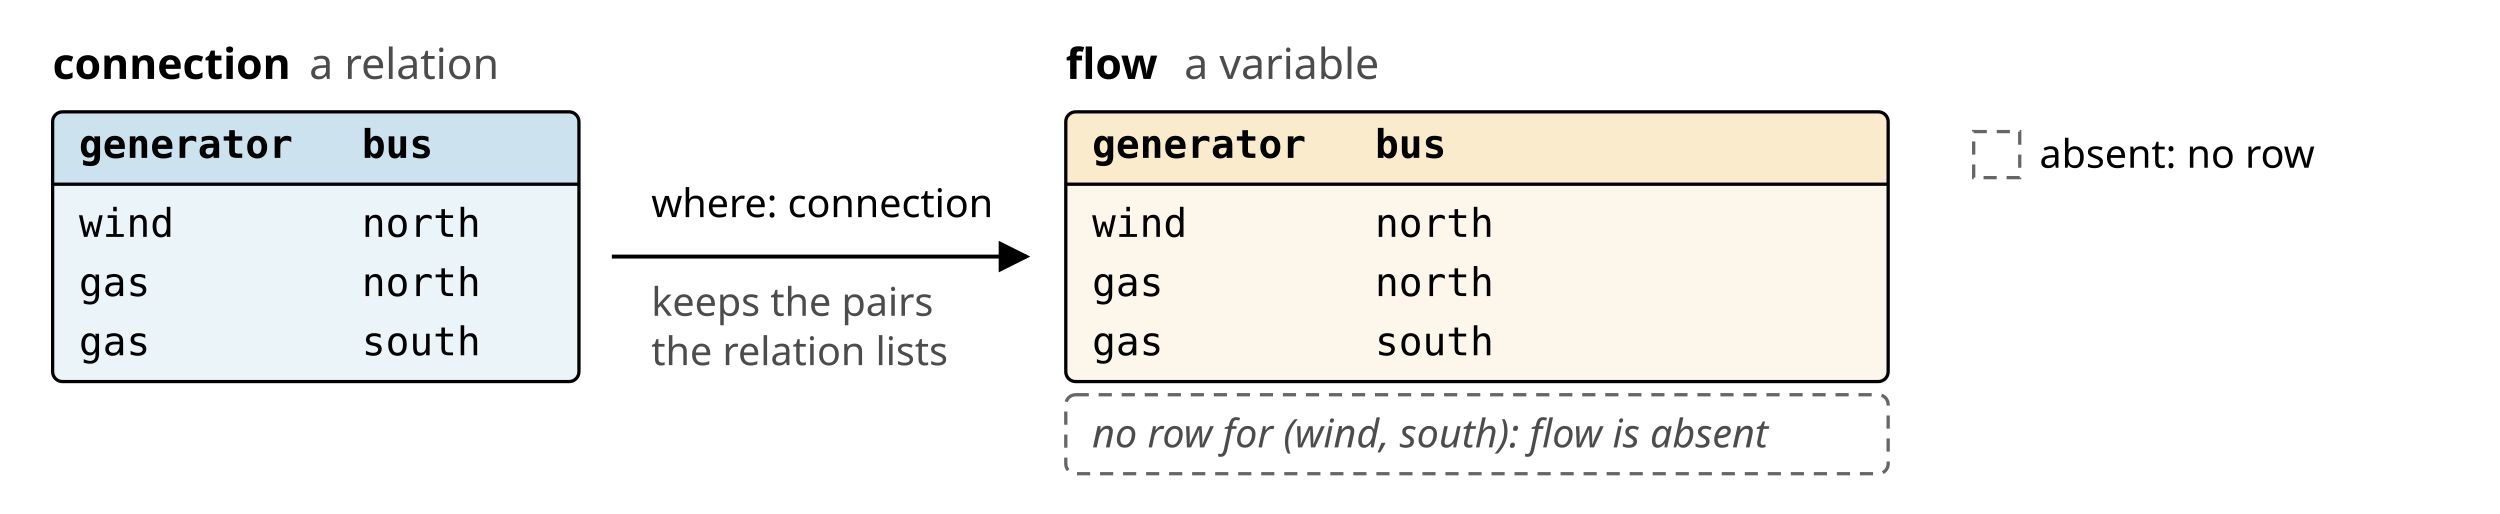
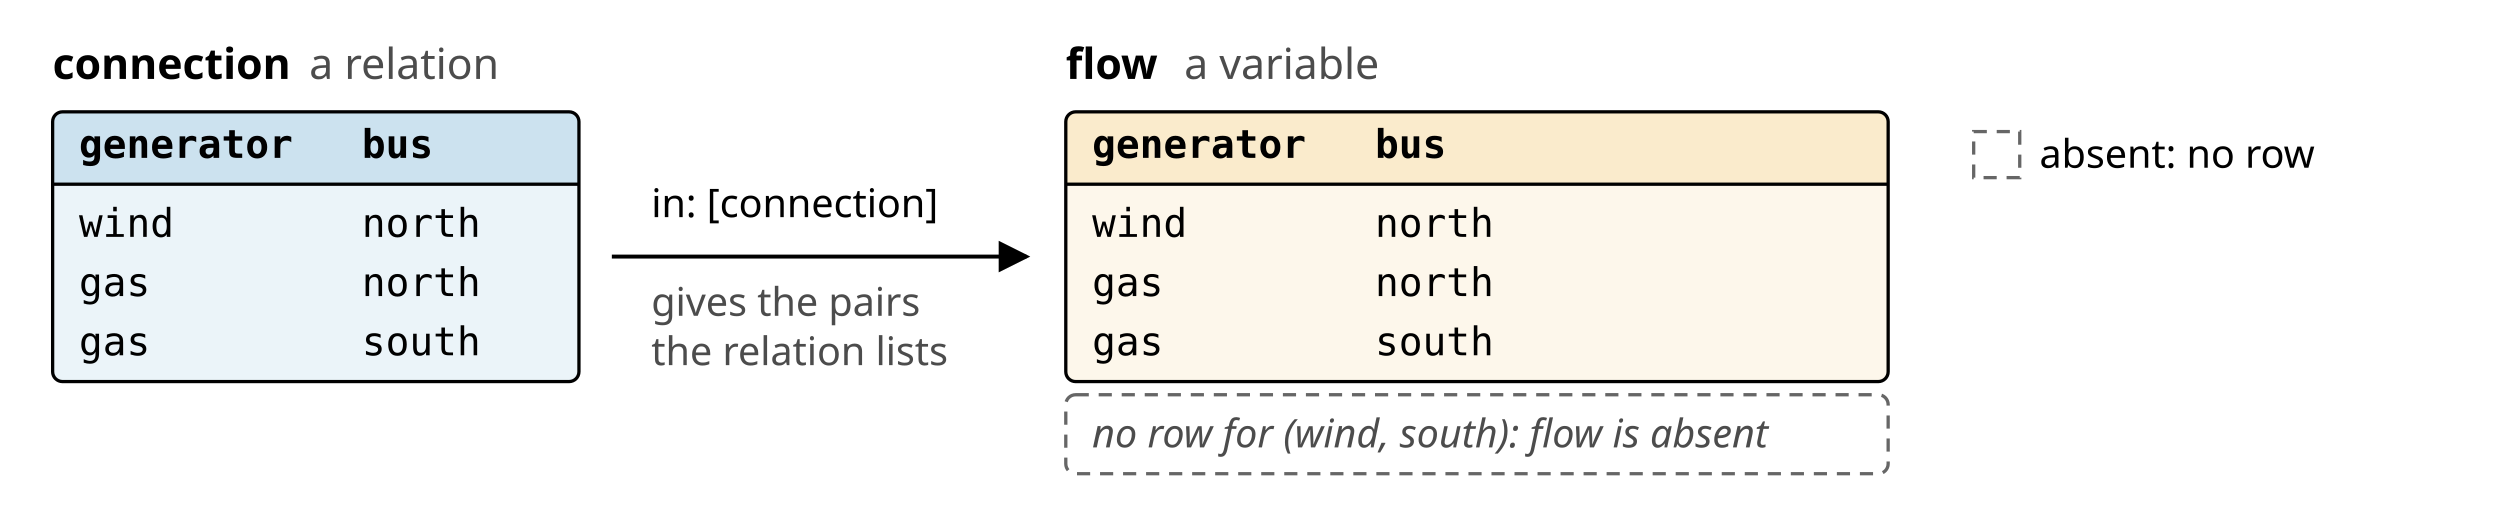
<svg xmlns="http://www.w3.org/2000/svg" viewBox="0 0 760 156" width="760" height="156" style="max-width: 100%; height: auto" role="img" aria-labelledby="rwb-t rwb-d" font-family="ui-sans-serif, system-ui, sans-serif" font-size="13">
  <defs>
    <marker id="rwb-arrow" viewBox="0 0 8 8" refX="7" refY="4" markerWidth="8" markerHeight="8" orient="auto">
      <path d="M0,0 L8,4 L0,8 z" fill="currentColor" />
    </marker>
  </defs>
  <g transform="translate(0,-98)">
    <g stroke="none">
      <path d="M16,154 H176 V211 A3,3 0 0 1 173,214 H19 A3,3 0 0 1 16,211 Z" fill="#0072B2" fill-opacity="0.08" />
      <path d="M16,154 V135 A3,3 0 0 1 19,132 H173 A3,3 0 0 1 176,135 V154 Z" fill="#0072B2" fill-opacity="0.2" />
      <path d="M324,154 H574 V211 A3,3 0 0 1 571,214 H327 A3,3 0 0 1 324,211 Z" fill="#E69F00" fill-opacity="0.08" />
      <path d="M324,154 V135 A3,3 0 0 1 327,132 H571 A3,3 0 0 1 574,135 V154 Z" fill="#E69F00" fill-opacity="0.2" />
    </g>
    <g fill="currentColor">
      <text x="16" y="122" font-weight="bold">connection</text>
      <text x="94" y="122" fill-opacity="0.7">a relation</text>
      <g font-family="ui-monospace, SFMono-Regular, Menlo, monospace" font-size="12">
        <text x="24" y="146" font-weight="bold">generator</text>
        <text x="110" y="146" font-weight="bold">bus</text>
        <text x="24" y="170">wind</text>
        <text x="110" y="170">north</text>
        <text x="24" y="188">gas</text>
        <text x="110" y="188">north</text>
        <text x="24" y="206">gas</text>
        <text x="110" y="206">south</text>
      </g>
    </g>
    <g fill="none" stroke="currentColor" stroke-width="1">
      <rect x="16" y="132" width="160" height="82" rx="3" />
      <line x1="16" y1="154" x2="176" y2="154" />
    </g>
    <g stroke="currentColor" fill="none" stroke-width="1.2" marker-end="url(#rwb-arrow)">
      <path d="M186,176 L312,176" />
    </g>
    <g fill="currentColor" font-size="12">
-       <text x="198" y="164">where: connection</text>
-       <text x="198" y="194" fill-opacity="0.7">keeps the pairs</text>
+       <text x="198" y="164">in: [connection]</text>
+       <text x="198" y="194" fill-opacity="0.7">gives the pairs</text>
      <text x="198" y="209" fill-opacity="0.7">the relation lists</text>
    </g>
    <g fill="currentColor">
      <text x="324" y="122" font-weight="bold">flow</text>
      <text x="360" y="122" fill-opacity="0.7">a variable</text>
      <g font-family="ui-monospace, SFMono-Regular, Menlo, monospace" font-size="12">
        <text x="332" y="146" font-weight="bold">generator</text>
        <text x="418" y="146" font-weight="bold">bus</text>
        <text x="332" y="170">wind</text>
        <text x="418" y="170">north</text>
        <text x="332" y="188">gas</text>
        <text x="418" y="188">north</text>
        <text x="332" y="206">gas</text>
        <text x="418" y="206">south</text>
      </g>
    </g>
    <g fill="none" stroke="currentColor" stroke-width="1">
      <rect x="324" y="132" width="250" height="82" rx="3" />
      <line x1="324" y1="154" x2="574" y2="154" />
      <rect x="324" y="218" width="250" height="24" rx="3" stroke-dasharray="4 3" stroke-opacity="0.6" />
    </g>
    <g fill="currentColor" font-size="12">
      <text x="332" y="234" fill-opacity="0.7" font-style="italic">no row for (wind, south): flow is absent</text>
    </g>
    <g fill="none" stroke="currentColor" stroke-width="1">
      <rect x="600" y="138" width="14" height="14" stroke-dasharray="4 3" stroke-opacity="0.6" />
    </g>
    <g fill="currentColor" font-size="12">
      <text x="620" y="149">absent: no row</text>
    </g>
  </g>
</svg>
